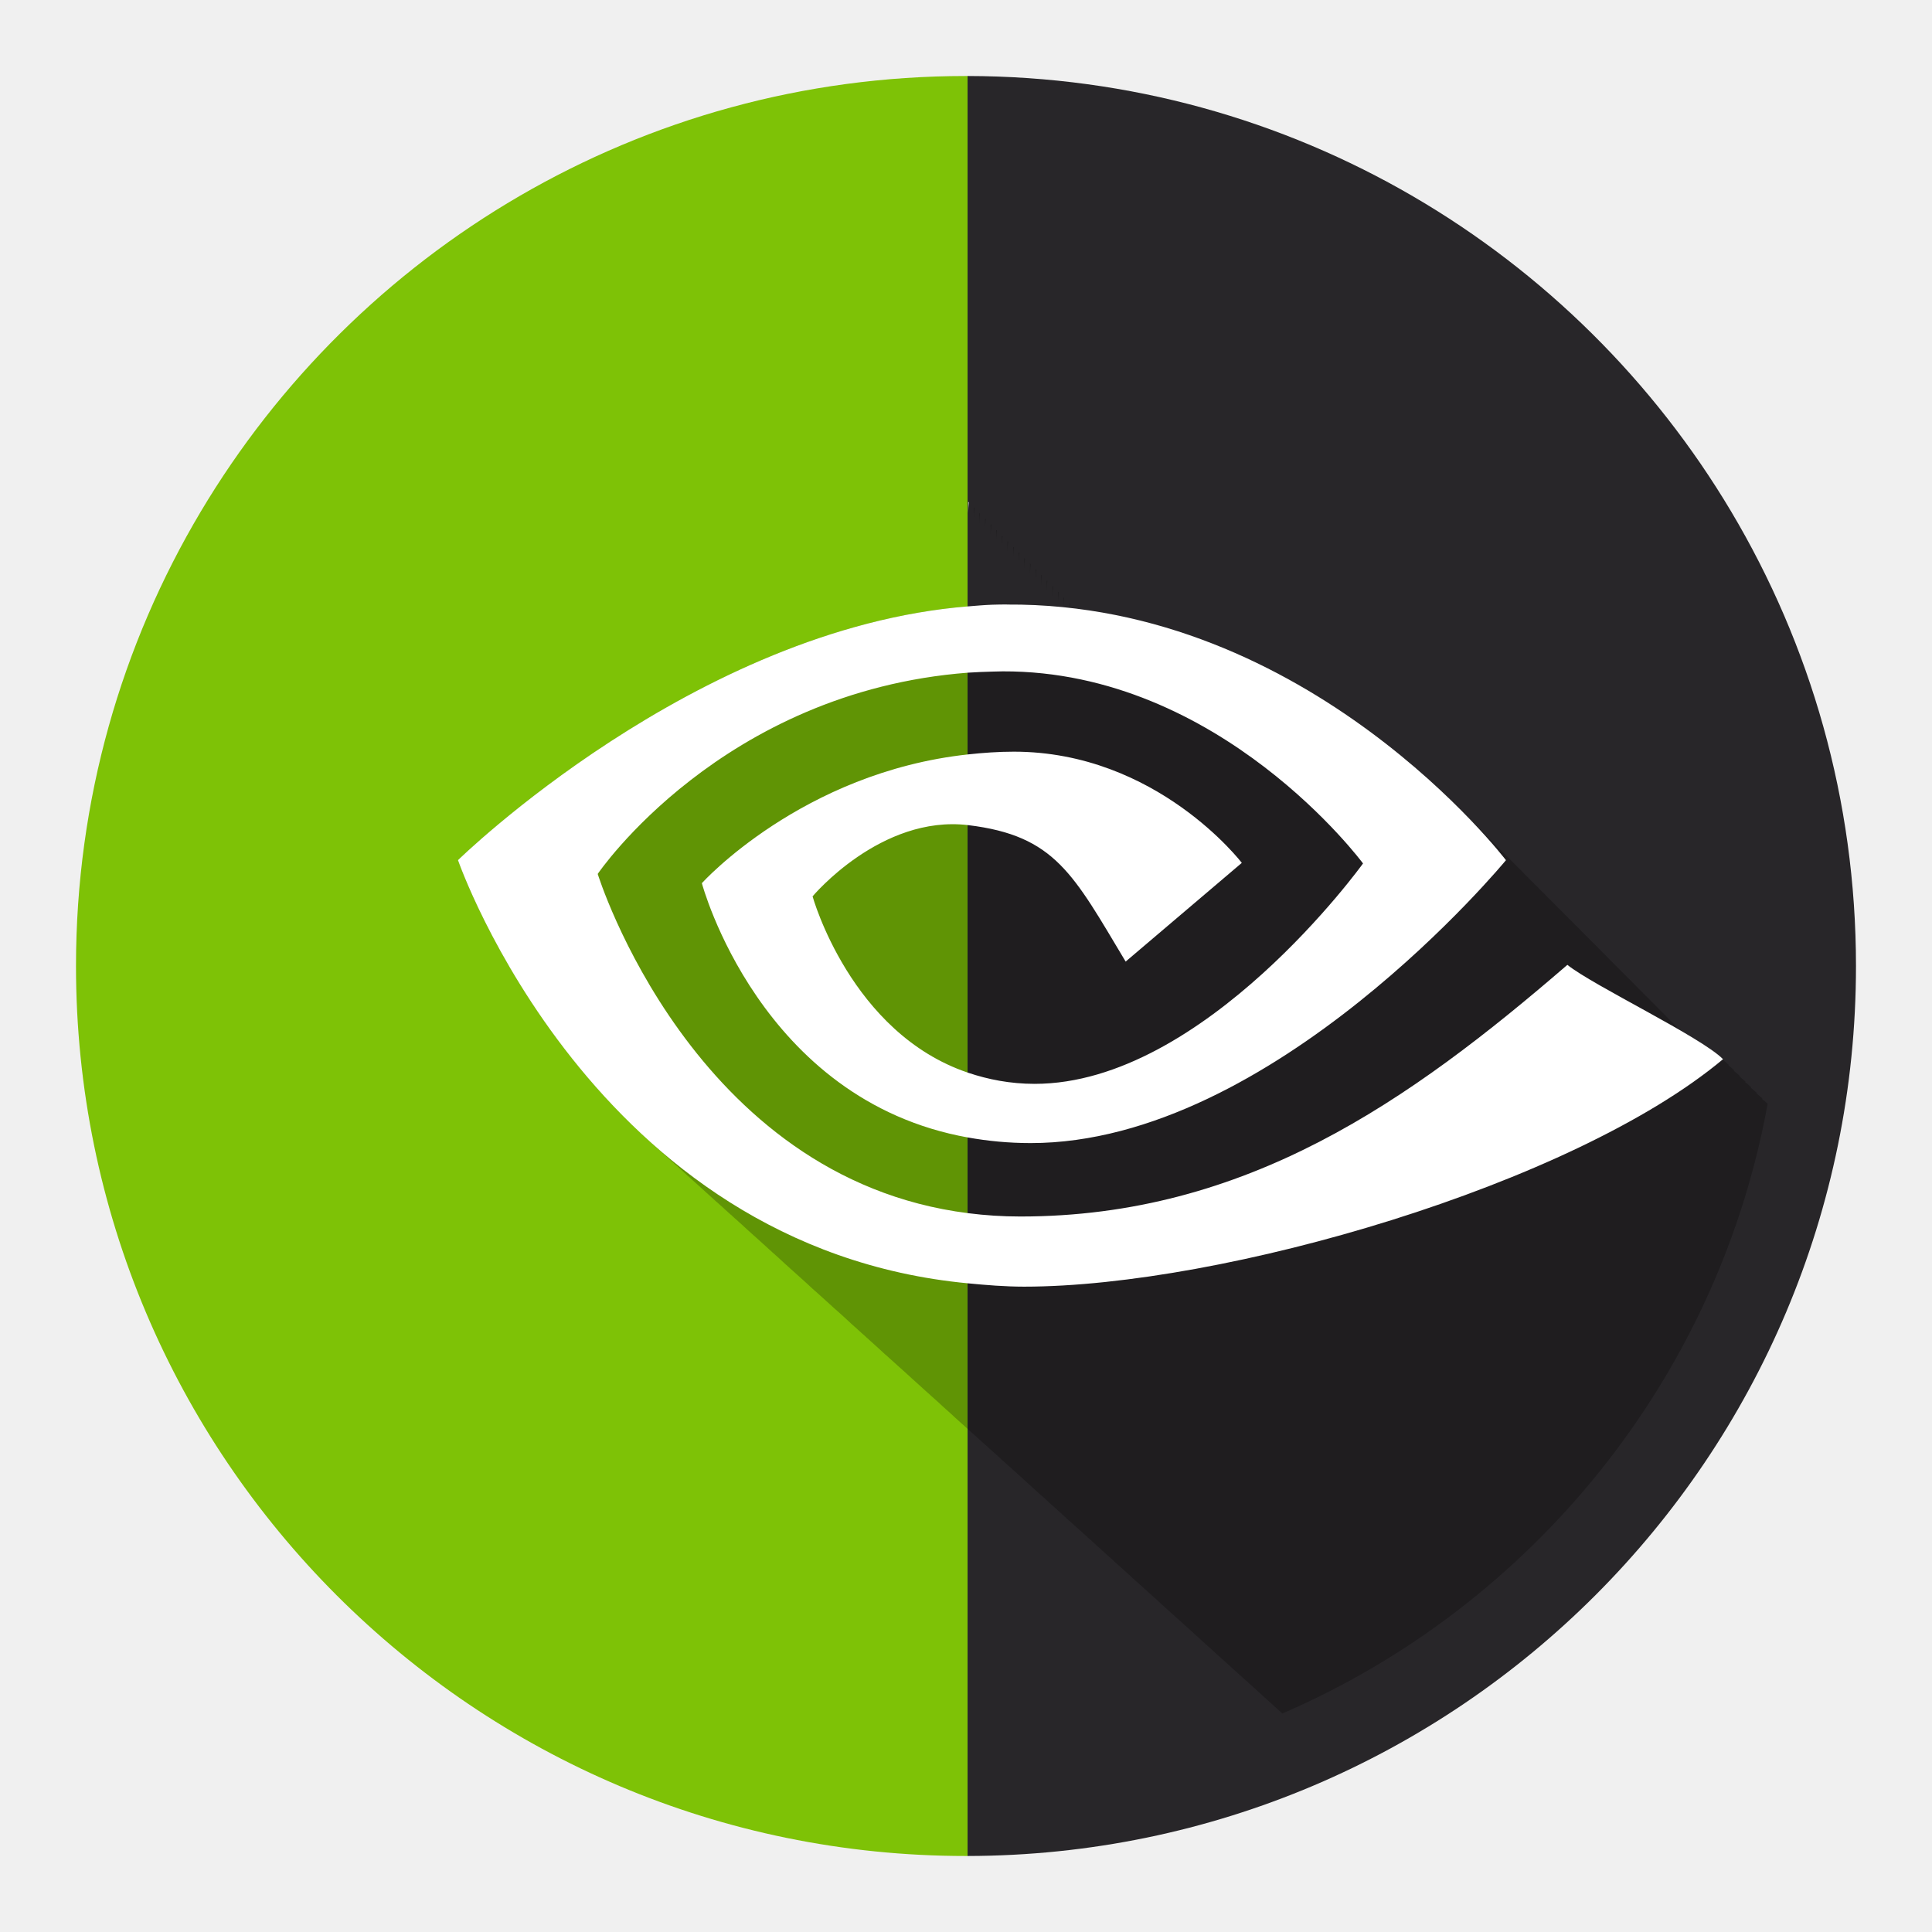
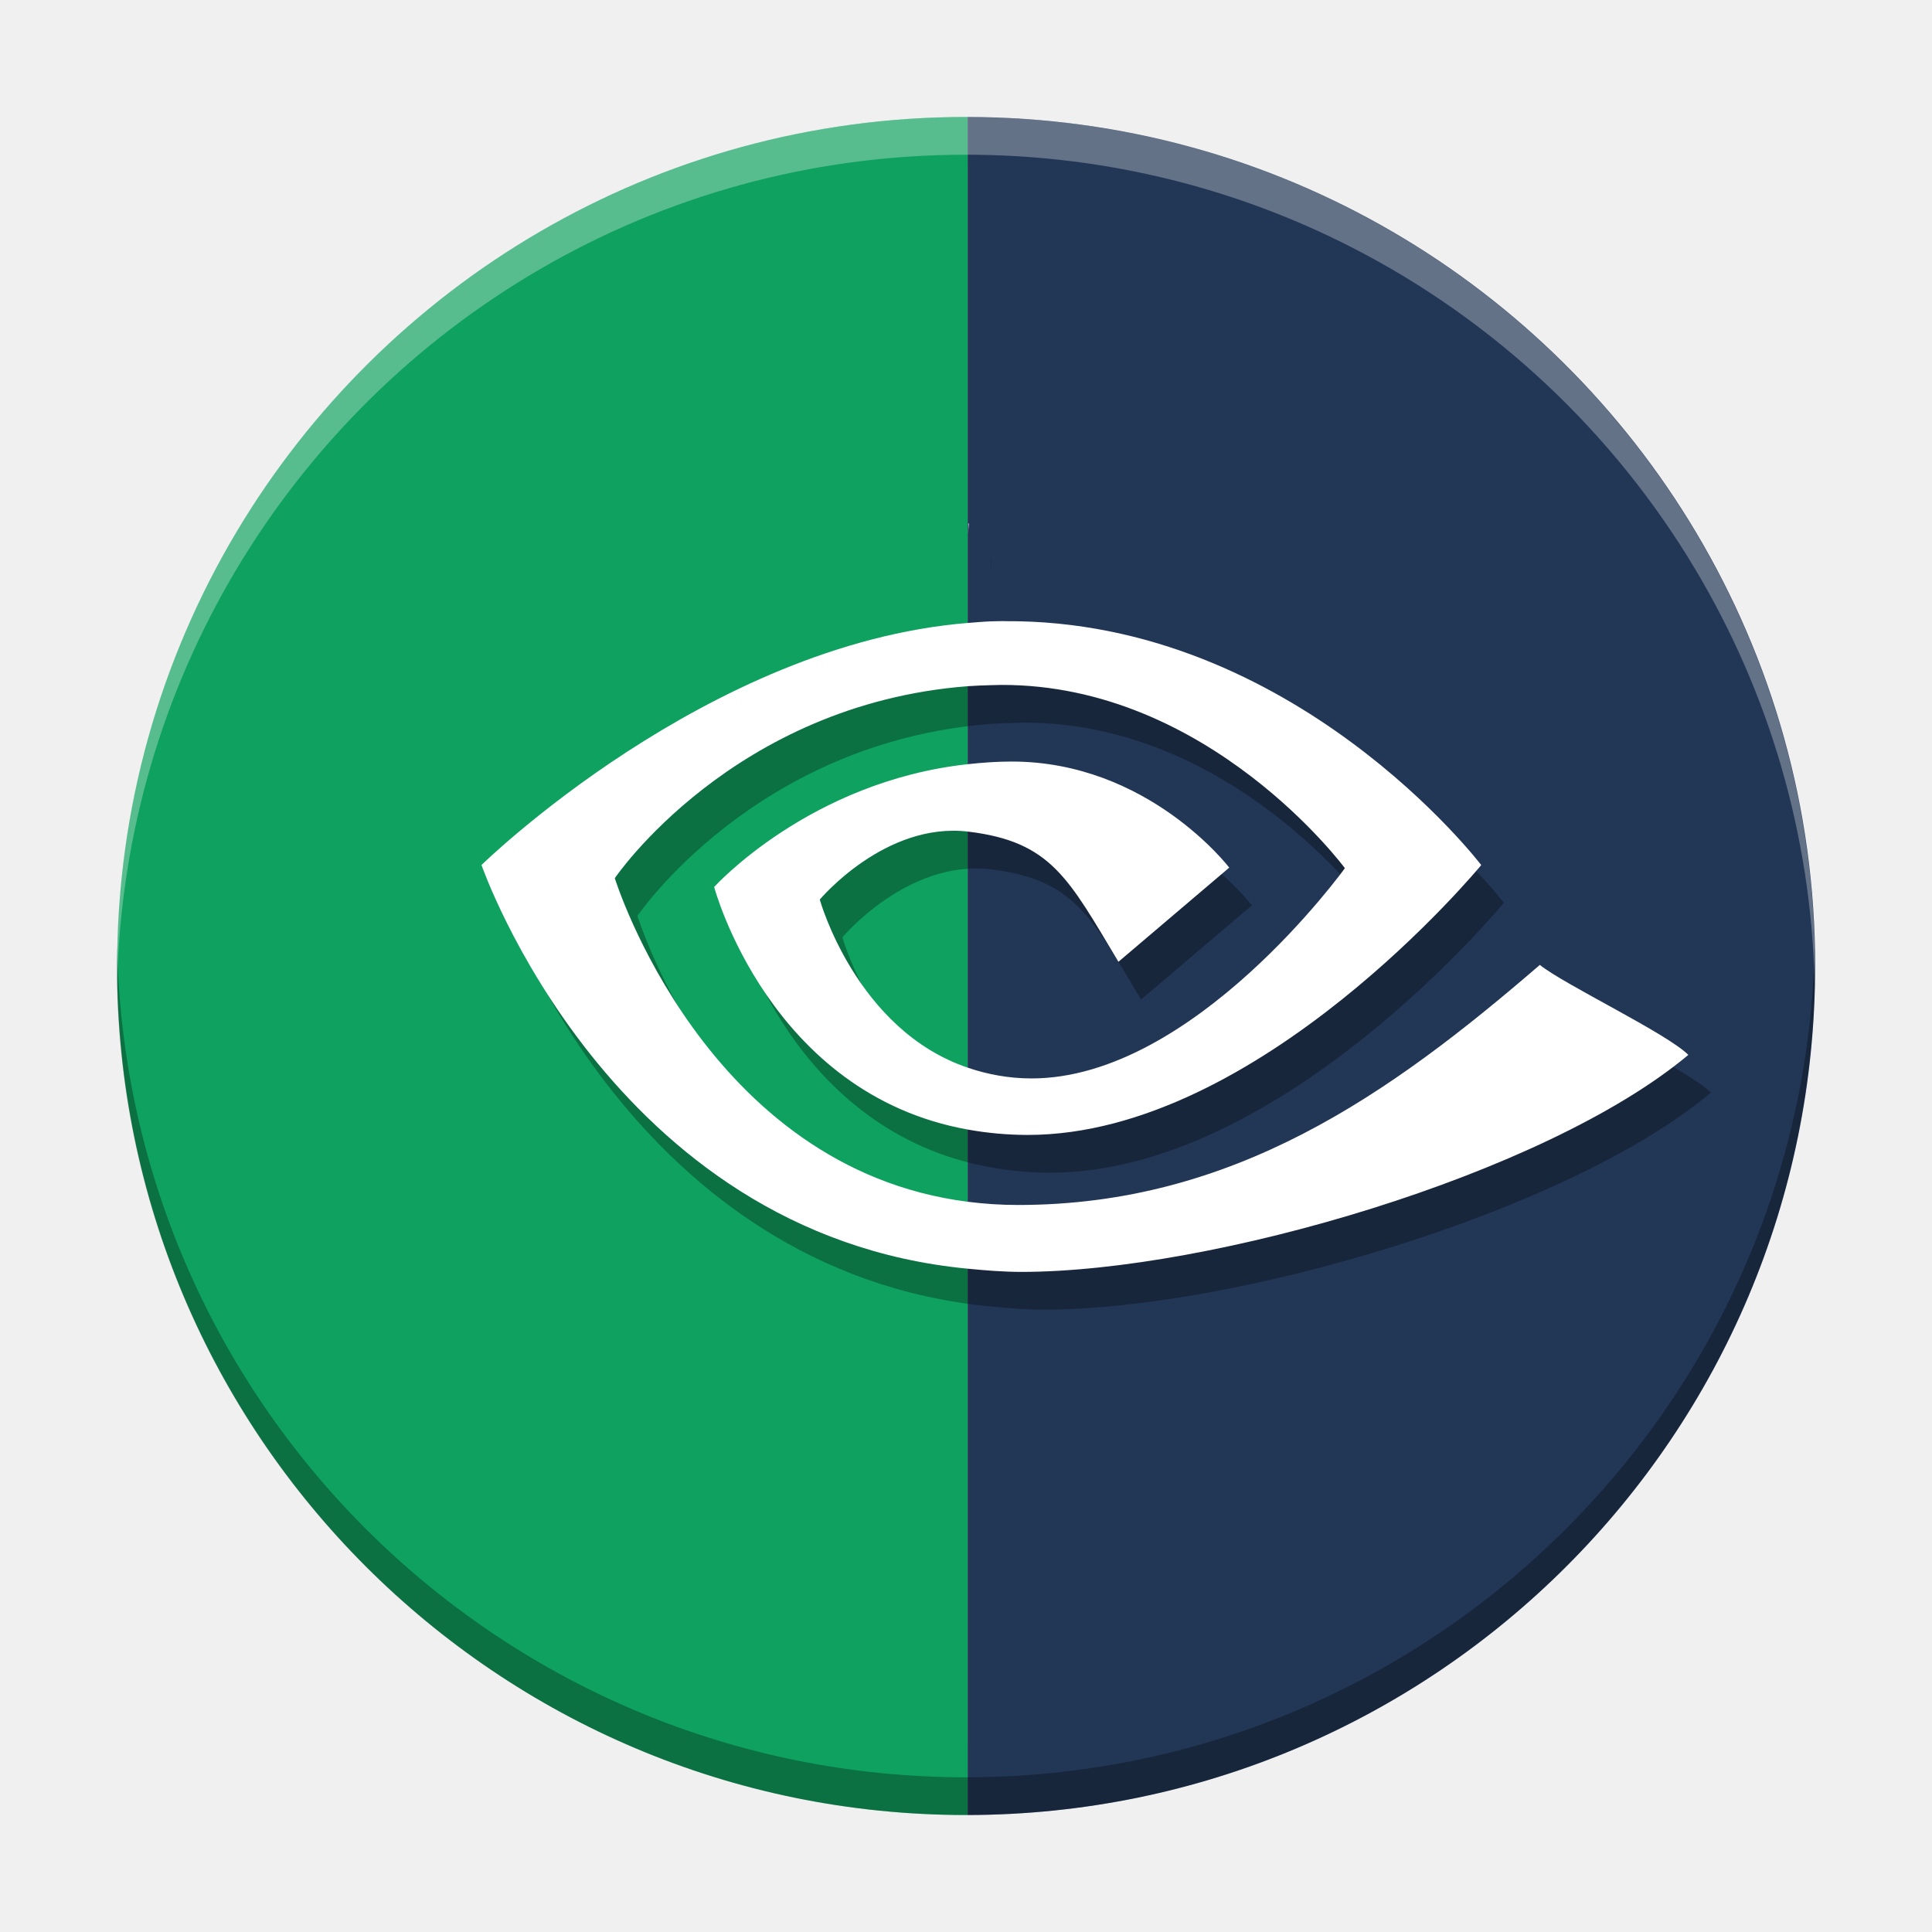
<svg xmlns="http://www.w3.org/2000/svg" version="1.1" width="100%" height="100%" viewBox="0 0 512 512" id="svg2">
  <defs id="defs84" />
-   <g id="g4" style="fill-rule:evenodd">
-     <path d="m 471.95,253.05 c 0,120.9 -98.01,218.9 -218.9,218.9 -120.9,0 -218.9,-98.01 -218.9,-218.9 0,-120.9 98.01,-218.9 218.9,-218.9 120.9,0 218.9,98.01 218.9,218.9" id="path6" style="fill:#ffffff" />
-     <g transform="matrix(0.94343,0,0,0.94343,-644.62,-495.31)" id="g8">
-       <path d="m 954.62,546.36 c -91.42,0 -171.34,49.11 -214.94,122.34 -22.249,37.37 -35.06,81 -35.06,127.66 0,138.07 111.93,250 250,250 0.147,0 0.291,0 0.438,0 v -500 c -0.146,0 -0.292,0 -0.438,0 m 27.13,1.469 c 0.938,0.101 1.878,0.201 2.813,0.313 -0.932,-0.111 -1.878,-0.212 -2.813,-0.313 m 19.75,2.906 c 2,0.38 3.983,0.822 5.969,1.25 -1.989,-0.428 -3.963,-0.869 -5.969,-1.25 m 9.06,1.938 c 0.822,0.188 1.65,0.366 2.469,0.563 -0.817,-0.196 -1.649,-0.375 -2.469,-0.563 m 46.03,15.375 c 0.775,0.347 1.542,0.708 2.313,1.063 -0.77,-0.354 -1.539,-0.716 -2.313,-1.063 m 6.844,3.219 c 1.607,0.779 3.225,1.563 4.813,2.375 -1.589,-0.813 -3.204,-1.595 -4.813,-2.375 m 68.09,401.72 c -2.822,2.827 -5.702,5.591 -8.656,8.281 2.952,-2.688 5.836,-5.456 8.656,-8.281 m -90.66,58.09 c -1.911,0.703 -3.817,1.374 -5.75,2.031 1.926,-0.655 3.845,-1.331 5.75,-2.031 m -5.75,2.031 c -1.529,0.52 -3.083,1.01 -4.625,1.5 1.546,-0.492 3.092,-0.979 4.625,-1.5 m -6.156,2 c -3.806,1.184 -7.65,2.277 -11.531,3.281 3.877,-1 7.73,-2.099 11.531,-3.281 m -42.13,9.188 c -2.082,0.268 -4.152,0.502 -6.25,0.719 2.091,-0.216 4.175,-0.452 6.25,-0.719 m -6.25,0.719 c -1.766,0.182 -3.536,0.355 -5.313,0.5 1.779,-0.146 3.544,-0.317 5.313,-0.5" id="path10" style="fill:#7ec206" />
-       <path d="m 955.06,546.36 v 500 c 137.87,-0.237 249.56,-112.08 249.56,-250 0,-46.653 -12.814,-90.28 -35.06,-127.66 -43.527,-73.12 -123.26,-122.19 -214.5,-122.34" id="path12" style="fill:#282629" />
-     </g>
-     <path d="m 256.59,133.03 v 2.938 c 0,-0.977 0.078,-1.923 0.156,-2.875 -0.045,-0.015 -0.112,-0.048 -0.156,-0.063 m 1.5,1.5 v 2.938 c 0,-0.977 0.078,-1.923 0.156,-2.875 -0.045,-0.015 -0.112,-0.048 -0.156,-0.063 m 1.469,1.469 v 2.938 c 0,-0.977 0.078,-1.923 0.156,-2.875 -0.045,-0.015 -0.112,-0.048 -0.156,-0.063 m 1.5,1.5 v 2.938 c 0,-0.977 0.078,-1.923 0.156,-2.875 -0.045,-0.015 -0.112,-0.048 -0.156,-0.063 m 1.469,1.469 v 2.938 c 0,-0.977 0.078,-1.923 0.156,-2.875 -0.045,-0.015 -0.112,-0.048 -0.156,-0.063 m 1.5,1.5 v 2.938 c 0,-0.977 0.078,-1.923 0.156,-2.875 -0.045,-0.015 -0.112,-0.048 -0.156,-0.063 m 1.5,1.5 v 2.938 c 0,-0.977 0.078,-1.923 0.156,-2.875 -0.045,-0.015 -0.112,-0.048 -0.156,-0.063 m 1.469,1.469 v 2.938 c 0,-0.977 0.078,-1.923 0.156,-2.875 -0.045,-0.015 -0.112,-0.048 -0.156,-0.063 m 1.5,1.5 v 2.938 c 0,-0.977 0.078,-1.923 0.156,-2.875 -0.045,-0.015 -0.112,-0.048 -0.156,-0.063 m 1.469,1.469 v 2.938 c 0,-0.977 0.078,-1.923 0.156,-2.875 -0.045,-0.015 -0.112,-0.048 -0.156,-0.063 m 1.5,1.5 v 2.938 c 0,-0.977 0.078,-1.923 0.156,-2.875 -0.045,-0.015 -0.112,-0.048 -0.156,-0.063 m 1.5,1.5 v 2.938 c 0,-0.977 0.078,-1.923 0.156,-2.875 -0.045,-0.015 -0.112,-0.048 -0.156,-0.063 m 1.469,1.469 v 2.938 c 0,-0.977 0.078,-1.923 0.156,-2.875 -0.045,-0.015 -0.112,-0.048 -0.156,-0.063 m 1.5,1.5 v 2.938 c 0,-0.977 0.078,-1.923 0.156,-2.875 -0.045,-0.015 -0.112,-0.048 -0.156,-0.063 m 1.469,1.469 v 2.938 c 0,-0.977 0.078,-1.923 0.156,-2.875 -0.045,-0.015 -0.112,-0.048 -0.156,-0.063 m 1.5,1.5 v 2.938 c 0,-0.977 0.078,-1.923 0.156,-2.875 -0.045,-0.015 -0.112,-0.048 -0.156,-0.063 m 1.5,1.5 v 2.938 c 0,-0.977 0.078,-1.923 0.156,-2.875 -0.045,-0.015 -0.112,-0.048 -0.156,-0.063 m 1.469,1.469 v 2.594 c 0.015,-0.854 0.087,-1.693 0.156,-2.531 -0.045,-0.015 -0.112,-0.048 -0.156,-0.063 m 0,2.594 c -4.889,-0.493 -9.906,-0.752 -15.03,-0.719 -1.274,0.008 -2.556,0.019 -3.844,0.063 -2.14,0.073 -4.278,0.273 -6.406,0.438 -0.017,0.002 -0.014,-0.001 -0.031,0 -72.49,5.838 -135.19,67.25 -135.19,67.25 0,0 14.165,40.937 49.688,73.5 0.288,0.27 0.584,0.544 0.875,0.813 0.345,0.312 0.682,0.627 1.031,0.938 0.174,0.158 0.356,0.311 0.531,0.469 0.07,0.066 0.148,0.122 0.219,0.188 0.055,0.049 0.101,0.107 0.156,0.156 0.776,0.707 1.547,1.426 2.344,2.125 0.039,0.035 0.086,0.059 0.125,0.094 0.44,0.401 0.866,0.82 1.313,1.219 0.739,0.673 1.492,1.335 2.25,2 0.011,0.01 0.02,0.021 0.031,0.031 0.017,0.015 0.046,0.016 0.063,0.031 0.016,0.015 0.016,0.048 0.031,0.063 0.022,0.019 0.04,0.043 0.063,0.063 0.56,0.511 1.116,1.025 1.688,1.531 0.108,0.1 0.204,0.213 0.313,0.313 0.131,0.118 0.275,0.226 0.406,0.344 0.039,0.034 0.086,0.06 0.125,0.094 0.322,0.299 0.643,0.608 0.969,0.906 0.027,0.025 0.067,0.037 0.094,0.063 0.022,0.019 0.041,0.043 0.063,0.063 0.403,0.368 0.81,0.729 1.219,1.094 0.571,0.521 1.136,1.046 1.719,1.563 0.243,0.22 0.474,0.437 0.719,0.656 0.006,0.005 0.026,-0.005 0.031,0 0.089,0.078 0.161,0.172 0.25,0.25 0.323,0.294 0.642,0.583 0.969,0.875 0.41,0.374 0.802,0.753 1.219,1.125 0.006,0.005 0.026,-0.005 0.031,0 0.403,0.367 0.81,0.729 1.219,1.094 0.07,0.065 0.149,0.123 0.219,0.188 0.338,0.308 0.657,0.631 1,0.938 0.016,0.015 0.046,0.016 0.063,0.031 0.054,0.048 0.102,0.108 0.156,0.156 0.342,0.311 0.685,0.628 1.031,0.938 0.016,0.015 0.046,0.016 0.063,0.031 0.388,0.354 0.763,0.711 1.156,1.063 0.027,0.026 0.066,0.037 0.094,0.063 0.082,0.073 0.168,0.146 0.25,0.219 0.305,0.277 0.598,0.568 0.906,0.844 0.027,0.025 0.067,0.037 0.094,0.063 0.532,0.485 1.051,0.988 1.594,1.469 0.254,0.23 0.494,0.459 0.75,0.688 0.038,0.036 0.087,0.058 0.125,0.094 0.135,0.121 0.27,0.255 0.406,0.375 0.241,0.219 0.475,0.439 0.719,0.656 0.038,0.036 0.087,0.058 0.125,0.094 0.638,0.582 1.284,1.174 1.938,1.75 0.137,0.123 0.269,0.252 0.406,0.375 0.049,0.046 0.108,0.08 0.156,0.125 0.407,0.371 0.805,0.756 1.219,1.125 0.308,0.288 0.625,0.558 0.938,0.844 0.055,0.049 0.101,0.107 0.156,0.156 0.059,0.055 0.128,0.101 0.188,0.156 0.011,0.01 0.02,0.022 0.031,0.031 0.384,0.35 0.766,0.684 1.156,1.031 0.022,0.02 0.041,0.042 0.063,0.063 0.344,0.314 0.682,0.626 1.031,0.938 0.302,0.282 0.601,0.563 0.906,0.844 0.165,0.148 0.334,0.29 0.5,0.438 0.155,0.145 0.312,0.293 0.469,0.438 0.22,0.199 0.435,0.396 0.656,0.594 0.049,0.046 0.107,0.079 0.156,0.125 0.333,0.303 0.663,0.605 1,0.906 0.081,0.075 0.169,0.143 0.25,0.219 0.618,0.563 1.242,1.131 1.875,1.688 0.116,0.104 0.227,0.209 0.344,0.313 0.091,0.086 0.189,0.164 0.281,0.25 0.431,0.392 0.843,0.799 1.281,1.188 0.375,0.341 0.744,0.692 1.125,1.031 0.016,0.015 0.046,0.016 0.063,0.031 0.071,0.063 0.147,0.124 0.219,0.188 0.242,0.22 0.474,0.437 0.719,0.656 0.103,0.097 0.209,0.184 0.313,0.281 0.309,0.281 0.625,0.564 0.938,0.844 0.103,0.096 0.209,0.185 0.313,0.281 0.455,0.414 0.912,0.84 1.375,1.25 0.376,0.341 0.743,0.693 1.125,1.031 0.305,0.278 0.628,0.536 0.938,0.813 0.102,0.096 0.21,0.185 0.313,0.281 0.56,0.509 1.115,1.028 1.688,1.531 0.148,0.134 0.288,0.273 0.438,0.406 0.44,0.403 0.864,0.819 1.313,1.219 0.447,0.419 0.919,0.803 1.375,1.219 0.054,0.05 0.102,0.106 0.156,0.156 0.269,0.245 0.54,0.475 0.813,0.719 0.065,0.06 0.122,0.128 0.188,0.188 0.081,0.076 0.169,0.143 0.25,0.219 0.267,0.243 0.542,0.477 0.813,0.719 0.119,0.109 0.224,0.235 0.344,0.344 0.076,0.071 0.174,0.117 0.25,0.188 0.295,0.267 0.576,0.547 0.875,0.813 0.07,0.066 0.148,0.122 0.219,0.188 0.313,0.284 0.62,0.561 0.938,0.844 0.102,0.096 0.21,0.186 0.313,0.281 0.252,0.229 0.495,0.46 0.75,0.688 0.554,0.508 1.089,1.029 1.656,1.531 0.016,0.015 0.046,0.016 0.063,0.031 0.322,0.292 0.642,0.585 0.969,0.875 0.092,0.086 0.189,0.164 0.281,0.25 0.311,0.282 0.623,0.564 0.938,0.844 0.103,0.096 0.209,0.185 0.313,0.281 0.239,0.217 0.477,0.44 0.719,0.656 0.664,0.61 1.347,1.211 2.031,1.813 0.148,0.133 0.289,0.273 0.438,0.406 0.476,0.437 0.951,0.88 1.438,1.313 0.618,0.565 1.239,1.13 1.875,1.688 0.127,0.114 0.248,0.23 0.375,0.344 0.554,0.509 1.119,1.028 1.688,1.531 0.049,0.046 0.107,0.079 0.156,0.125 0.363,0.329 0.724,0.673 1.094,1 0.049,0.046 0.107,0.079 0.156,0.125 0.332,0.301 0.663,0.608 1,0.906 0.082,0.077 0.168,0.142 0.25,0.219 0.271,0.246 0.538,0.506 0.813,0.75 0.145,0.137 0.291,0.27 0.438,0.406 0.321,0.29 0.643,0.587 0.969,0.875 0.092,0.086 0.189,0.164 0.281,0.25 0.291,0.263 0.58,0.52 0.875,0.781 0.124,0.117 0.25,0.227 0.375,0.344 0.214,0.194 0.409,0.401 0.625,0.594 0.639,0.587 1.277,1.172 1.938,1.75 0.143,0.129 0.294,0.247 0.438,0.375 0.498,0.458 0.99,0.922 1.5,1.375 0.459,0.42 0.936,0.834 1.406,1.25 0.103,0.096 0.209,0.185 0.313,0.281 0.16,0.144 0.308,0.294 0.469,0.438 0.051,0.044 0.106,0.081 0.156,0.125 0.373,0.343 0.745,0.692 1.125,1.031 0.552,0.508 1.119,0.998 1.688,1.5 0.156,0.147 0.311,0.291 0.469,0.438 0.656,0.59 1.321,1.201 2,1.781 0.494,0.465 0.992,0.947 1.5,1.406 0.016,0.015 0.046,0.016 0.063,0.031 0.392,0.354 0.787,0.712 1.188,1.063 0.022,0.02 0.041,0.042 0.063,0.063 0.284,0.248 0.556,0.504 0.844,0.75 0.088,0.078 0.161,0.172 0.25,0.25 0.049,0.046 0.107,0.079 0.156,0.125 0.273,0.239 0.535,0.482 0.813,0.719 0.072,0.064 0.146,0.124 0.219,0.188 0.076,0.071 0.143,0.148 0.219,0.219 0.263,0.229 0.515,0.46 0.781,0.688 0.289,0.273 0.581,0.541 0.875,0.813 0.151,0.131 0.285,0.276 0.438,0.406 0.427,0.403 0.874,0.789 1.313,1.188 0.469,0.441 0.956,0.877 1.438,1.313 0.043,0.041 0.082,0.084 0.125,0.125 0.35,0.316 0.706,0.625 1.063,0.938 0.065,0.061 0.122,0.127 0.188,0.188 0.219,0.19 0.435,0.373 0.656,0.563 0.061,0.054 0.126,0.102 0.188,0.156 0.532,0.502 1.075,1 1.625,1.5 0.011,0.01 0.02,0.021 0.031,0.031 0.29,0.261 0.58,0.522 0.875,0.781 0.305,0.287 0.627,0.559 0.938,0.844 0.072,0.064 0.146,0.124 0.219,0.188 0.326,0.308 0.667,0.601 1,0.906 0.066,0.059 0.121,0.129 0.188,0.188 0.541,0.512 1.096,1.026 1.656,1.531 0.027,0.026 0.066,0.037 0.094,0.063 0.361,0.325 0.725,0.648 1.094,0.969 0.054,0.051 0.102,0.105 0.156,0.156 0.157,0.136 0.31,0.271 0.469,0.406 0.177,0.157 0.352,0.313 0.531,0.469 0.087,0.082 0.163,0.169 0.25,0.25 0.146,0.127 0.29,0.249 0.438,0.375 0.166,0.148 0.332,0.291 0.5,0.438 0.109,0.102 0.203,0.21 0.313,0.313 0.135,0.117 0.27,0.227 0.406,0.344 0.334,0.308 0.659,0.633 1,0.938 0.073,0.063 0.145,0.125 0.219,0.188 0.006,0.005 0.026,-0.005 0.031,0 0.01,0.009 0.021,0.022 0.031,0.031 0.06,0.055 0.128,0.101 0.188,0.156 0.321,0.305 0.641,0.604 0.969,0.906 0.011,0.009 0.02,0.022 0.031,0.031 0.178,0.158 0.352,0.312 0.531,0.469 0.109,0.102 0.203,0.21 0.313,0.313 0.113,0.098 0.23,0.184 0.344,0.281 0.149,0.132 0.287,0.275 0.438,0.406 0.547,0.518 1.12,1.022 1.688,1.531 0.011,0.01 0.02,0.021 0.031,0.031 0.258,0.231 0.519,0.458 0.781,0.688 0.543,0.514 1.092,1.025 1.656,1.531 0.022,0.02 0.041,0.042 0.063,0.063 0.375,0.336 0.741,0.668 1.125,1 0.043,0.04 0.082,0.085 0.125,0.125 0.062,0.054 0.125,0.103 0.188,0.156 0.189,0.168 0.372,0.333 0.563,0.5 0.438,0.415 0.892,0.809 1.344,1.219 0.489,0.462 0.993,0.92 1.5,1.375 0.043,0.041 0.081,0.084 0.125,0.125 0.341,0.305 0.682,0.605 1.031,0.906 0.076,0.072 0.142,0.147 0.219,0.219 0.029,0.024 0.065,0.038 0.094,0.063 0.282,0.251 0.557,0.501 0.844,0.75 0.107,0.101 0.204,0.212 0.313,0.313 0.017,0.015 0.045,0.017 0.063,0.031 0.271,0.242 0.536,0.479 0.813,0.719 0.129,0.122 0.245,0.253 0.375,0.375 0.006,0.005 0.025,-0.005 0.031,0 0.38,0.355 0.765,0.712 1.156,1.063 0.023,0.019 0.04,0.043 0.063,0.063 0.205,0.183 0.417,0.35 0.625,0.531 0.591,0.564 1.194,1.135 1.813,1.688 0.011,0.01 0.02,0.021 0.031,0.031 0.395,0.352 0.782,0.716 1.188,1.063 0.022,0.021 0.041,0.042 0.063,0.063 0.385,0.343 0.761,0.693 1.156,1.031 0.033,0.03 0.061,0.063 0.094,0.094 0.375,0.334 0.74,0.671 1.125,1 0.043,0.041 0.081,0.084 0.125,0.125 0.365,0.325 0.719,0.648 1.094,0.969 0.257,0.241 0.519,0.48 0.781,0.719 0.179,0.155 0.35,0.314 0.531,0.469 0.214,0.201 0.438,0.394 0.656,0.594 0.19,0.166 0.37,0.336 0.563,0.5 0.043,0.041 0.081,0.084 0.125,0.125 0.338,0.301 0.653,0.61 1,0.906 0.325,0.306 0.666,0.604 1,0.906 0.079,0.068 0.14,0.151 0.219,0.219 0.395,0.372 0.81,0.727 1.219,1.094 0.097,0.091 0.184,0.19 0.281,0.281 0.311,0.276 0.618,0.54 0.938,0.813 0.49,0.463 0.988,0.92 1.5,1.375 0.022,0.02 0.041,0.042 0.063,0.063 0.294,0.261 0.574,0.524 0.875,0.781 0.094,0.084 0.187,0.166 0.281,0.25 0.033,0.03 0.061,0.063 0.094,0.094 0.284,0.252 0.553,0.501 0.844,0.75 0.083,0.075 0.166,0.144 0.25,0.219 0.054,0.051 0.102,0.105 0.156,0.156 0.274,0.243 0.532,0.479 0.813,0.719 0.487,0.463 0.99,0.921 1.5,1.375 0.054,0.051 0.102,0.105 0.156,0.156 0.26,0.23 0.515,0.46 0.781,0.688 0.093,0.084 0.187,0.166 0.281,0.25 0.065,0.061 0.122,0.126 0.188,0.188 0.25,0.221 0.494,0.438 0.75,0.656 0.072,0.065 0.147,0.123 0.219,0.188 0.097,0.092 0.183,0.19 0.281,0.281 0.24,0.212 0.473,0.415 0.719,0.625 0.104,0.094 0.208,0.188 0.313,0.281 0.22,0.207 0.432,0.42 0.656,0.625 0.101,0.088 0.21,0.163 0.313,0.25 0.104,0.094 0.207,0.188 0.313,0.281 0.226,0.213 0.457,0.414 0.688,0.625 0.067,0.058 0.12,0.13 0.188,0.188 0.396,0.358 0.776,0.711 1.188,1.063 0.115,0.104 0.228,0.209 0.344,0.313 0.277,0.261 0.559,0.523 0.844,0.781 0.011,0.01 0.02,0.022 0.031,0.031 0.196,0.177 0.394,0.356 0.594,0.531 0.011,0.01 0.02,0.021 0.031,0.031 0.2,0.176 0.39,0.357 0.594,0.531 0.196,0.178 0.394,0.355 0.594,0.531 0.022,0.02 0.041,0.042 0.063,0.063 0.189,0.166 0.37,0.335 0.563,0.5 0.454,0.412 0.9,0.847 1.375,1.25 0.321,0.29 0.641,0.586 0.969,0.875 66.05,-28.552 115.27,-88.68 128.56,-161.37 0.013,-0.073 0.018,-0.146 0.031,-0.219 -0.404,-0.395 -0.919,-0.829 -1.5,-1.281 0.039,-0.03 0.088,-0.063 0.125,-0.094 -0.414,-0.419 -0.962,-0.883 -1.594,-1.375 0.039,-0.03 0.088,-0.063 0.125,-0.094 -0.416,-0.422 -0.99,-0.911 -1.625,-1.406 0.039,-0.03 0.089,-0.064 0.125,-0.094 -0.42,-0.426 -0.982,-0.905 -1.625,-1.406 0.041,-0.03 0.089,-0.063 0.125,-0.094 -0.42,-0.425 -0.984,-0.876 -1.625,-1.375 0.046,-0.032 0.117,-0.061 0.156,-0.094 -0.422,-0.428 -1.012,-0.904 -1.656,-1.406 0.05,-0.032 0.116,-0.06 0.156,-0.094 -0.42,-0.426 -0.986,-0.907 -1.625,-1.406 0.049,-0.027 0.121,-0.033 0.156,-0.063 -0.42,-0.426 -0.986,-0.907 -1.625,-1.406 0.039,-0.033 0.086,-0.061 0.125,-0.094 -1.92,-1.946 -6.261,-4.778 -11.5,-7.813 -0.407,-0.415 -0.848,-0.818 -1.281,-1.25 -0.144,-0.139 -0.291,-0.297 -0.438,-0.438 -0.064,-0.067 -0.123,-0.152 -0.188,-0.219 -0.094,-0.093 -0.186,-0.187 -0.281,-0.281 -0.206,-0.207 -0.444,-0.414 -0.656,-0.625 -0.133,-0.129 -0.271,-0.276 -0.406,-0.406 -0.151,-0.157 -0.314,-0.34 -0.469,-0.5 -0.209,-0.21 -0.441,-0.442 -0.656,-0.656 -0.127,-0.124 -0.277,-0.25 -0.406,-0.375 -0.16,-0.167 -0.335,-0.361 -0.5,-0.531 -0.21,-0.212 -0.44,-0.44 -0.656,-0.656 -0.122,-0.118 -0.251,-0.256 -0.375,-0.375 -0.16,-0.167 -0.336,-0.361 -0.5,-0.531 -0.215,-0.216 -0.466,-0.435 -0.688,-0.656 -0.112,-0.109 -0.23,-0.234 -0.344,-0.344 -0.073,-0.076 -0.145,-0.173 -0.219,-0.25 -0.106,-0.104 -0.205,-0.207 -0.313,-0.313 -0.216,-0.218 -0.464,-0.434 -0.688,-0.656 -0.102,-0.099 -0.209,-0.213 -0.313,-0.313 -0.077,-0.08 -0.172,-0.169 -0.25,-0.25 -0.101,-0.1 -0.179,-0.212 -0.281,-0.313 -0.225,-0.226 -0.487,-0.457 -0.719,-0.688 -0.091,-0.089 -0.189,-0.192 -0.281,-0.281 -0.082,-0.086 -0.167,-0.195 -0.25,-0.281 -0.105,-0.104 -0.206,-0.208 -0.313,-0.313 -0.309,-0.311 -0.646,-0.649 -0.969,-0.969 -0.181,-0.188 -0.376,-0.401 -0.563,-0.594 -0.234,-0.236 -0.508,-0.478 -0.75,-0.719 -0.02,-0.02 -0.042,-0.043 -0.063,-0.063 -0.242,-0.241 -0.469,-0.504 -0.719,-0.75 -0.242,-0.244 -0.531,-0.501 -0.781,-0.75 -0.102,-0.099 -0.209,-0.213 -0.313,-0.313 -0.16,-0.159 -0.305,-0.339 -0.469,-0.5 -0.204,-0.205 -0.447,-0.416 -0.656,-0.625 -0.01,-0.011 -0.021,-0.021 -0.031,-0.031 -0.033,-0.032 -0.061,-0.062 -0.094,-0.094 -0.735,-0.749 -1.497,-1.543 -2.313,-2.344 -0.099,-0.1 -0.212,-0.212 -0.313,-0.313 -0.875,-0.899 -1.788,-1.836 -2.781,-2.813 -0.201,-0.202 -0.419,-0.419 -0.625,-0.625 -0.776,-0.793 -1.603,-1.618 -2.469,-2.469 -0.179,-0.18 -0.379,-0.379 -0.563,-0.563 -0.098,-0.095 -0.182,-0.185 -0.281,-0.281 -0.232,-0.231 -0.449,-0.484 -0.688,-0.719 -0.273,-0.275 -0.592,-0.562 -0.875,-0.844 -0.112,-0.117 -0.229,-0.256 -0.344,-0.375 -0.115,-0.114 -0.227,-0.229 -0.344,-0.344 -0.255,-0.257 -0.549,-0.519 -0.813,-0.781 -0.022,-0.021 -0.041,-0.041 -0.063,-0.063 -0.223,-0.221 -0.427,-0.462 -0.656,-0.688 -0.496,-0.499 -1.034,-1.043 -1.563,-1.563 -0.19,-0.191 -0.399,-0.4 -0.594,-0.594 -0.788,-0.806 -1.622,-1.636 -2.5,-2.5 -0.09,-0.09 -0.191,-0.19 -0.281,-0.281 -0.66,-0.677 -1.339,-1.374 -2.063,-2.094 -0.487,-0.497 -1.01,-0.982 -1.531,-1.5 -0.238,-0.248 -0.503,-0.526 -0.75,-0.781 -0.243,-0.245 -0.53,-0.5 -0.781,-0.75 -0.063,-0.066 -0.124,-0.152 -0.188,-0.219 -0.077,-0.074 -0.173,-0.144 -0.25,-0.219 -0.114,-0.118 -0.228,-0.255 -0.344,-0.375 -0.494,-0.498 -1.01,-1.045 -1.531,-1.563 -0.234,-0.236 -0.509,-0.478 -0.75,-0.719 -0.141,-0.147 -0.293,-0.319 -0.438,-0.469 -0.125,-0.124 -0.248,-0.25 -0.375,-0.375 -0.226,-0.227 -0.487,-0.456 -0.719,-0.688 -0.01,-0.01 -0.022,-0.021 -0.031,-0.031 -0.087,-0.085 -0.162,-0.165 -0.25,-0.25 -0.054,-0.056 -0.102,-0.131 -0.156,-0.188 -0.126,-0.125 -0.247,-0.249 -0.375,-0.375 -0.498,-0.501 -1.034,-1.042 -1.563,-1.563 -0.225,-0.227 -0.487,-0.457 -0.719,-0.688 -0.01,-0.011 -0.021,-0.021 -0.031,-0.031 -0.082,-0.079 -0.137,-0.17 -0.219,-0.25 -0.678,-0.689 -1.387,-1.398 -2.125,-2.125 -0.492,-0.495 -1.01,-1.049 -1.531,-1.563 -0.496,-0.499 -1.036,-1.044 -1.563,-1.563 -0.204,-0.206 -0.447,-0.416 -0.656,-0.625 -0.137,-0.143 -0.298,-0.293 -0.438,-0.438 -0.021,-0.02 -0.042,-0.043 -0.063,-0.063 -0.13,-0.129 -0.243,-0.276 -0.375,-0.406 -0.493,-0.497 -1.01,-1.047 -1.531,-1.563 -0.498,-0.501 -1.035,-1.042 -1.563,-1.563 -17.738,-17.859 -54.51,-48.19 -103.84,-53.719 0.027,-0.393 0.061,-0.795 0.094,-1.188 -0.045,-0.015 -0.112,-0.048 -0.156,-0.063 v 1.25 c -0.501,-0.056 -0.996,-0.106 -1.5,-0.156" id="path14" style="fill-opacity:0.235" />
-   </g>
-   <text x="-1160.48" y="549.52" id="text16" style="font-size:208.33px;line-height:125%;letter-spacing:0;word-spacing:0;font-family:Gentium Book Basic">
-     <tspan x="-1160.48" y="549.52" id="tspan18" />
+   <path style="fill:#ffffff;fill-rule:evenodd" id="path6" d="m 462.046,253.186 c 0,115.334 -93.498,208.823 -208.823,208.823 -115.334,0 -208.823,-93.498 -208.823,-208.823 0,-115.334 93.498,-208.823 208.823,-208.823 115.334,0 208.823,93.498 208.823,208.823" />
+   <path d="m 256.035,31 c -82.278,0 -154.206,44.199 -193.446,110.106 -20.024,33.633 -31.554,72.9 -31.554,114.894 0,124.263 100.737,225 225,225 0.132,0 0.262,0 0.394,0 l 0,-450 c -0.131,0 -0.263,0 -0.394,0 m 24.417,1.322 c 0.844,0.091 1.69,0.181 2.532,0.282 -0.839,-0.1 -1.69,-0.191 -2.532,-0.282 m 17.775,2.615 c 1.8,0.342 3.585,0.74 5.372,1.125 -1.79,-0.385 -3.567,-0.782 -5.372,-1.125 m 8.154,1.744 c 0.74,0.169 1.485,0.329 2.222,0.507 -0.735,-0.176 -1.484,-0.338 -2.222,-0.507 m 41.427,13.838 c 0.698,0.312 1.388,0.637 2.082,0.957 -0.693,-0.319 -1.385,-0.644 -2.082,-0.957 m 6.16,2.897 c 1.446,0.701 2.902,1.407 4.332,2.138 -1.43,-0.732 -2.884,-1.435 -4.332,-2.138 m 61.281,361.548 c -2.54,2.544 -5.132,5.032 -7.79,7.453 2.657,-2.419 5.252,-4.91 7.79,-7.453 m -81.594,52.281 c -1.72,0.633 -3.435,1.237 -5.175,1.828 1.733,-0.59 3.461,-1.198 5.175,-1.828 m -5.175,1.828 c -1.376,0.468 -2.775,0.909 -4.162,1.35 1.391,-0.443 2.783,-0.881 4.162,-1.35 m -5.54,1.8 c -3.425,1.066 -6.885,2.049 -10.378,2.953 3.489,-0.9 6.957,-1.889 10.378,-2.953 m -37.917,8.269 c -1.874,0.241 -3.737,0.452 -5.625,0.647 1.882,-0.194 3.757,-0.407 5.625,-0.647 m -5.625,0.647 c -1.589,0.164 -3.182,0.32 -4.782,0.45 1.601,-0.131 3.19,-0.285 4.782,-0.45" id="path10" style="fill:#0fa15f;fill-opacity:1;fill-rule:evenodd" />
+   <path d="m 256.431,31 0,450 c 124.083,-0.213 224.604,-100.872 224.604,-225 0,-41.988 -11.533,-81.252 -31.554,-114.894 -39.174,-65.808 -110.934,-109.971 -193.05,-110.106" id="path12" style="fill:#223656;fill-opacity:1;fill-rule:evenodd" />
+   <text x="-1095.236" y="536.008" id="text16" style="font-size:198.74px;line-height:125%;font-family:'Gentium Book Basic';letter-spacing:0;word-spacing:0">
+     <tspan x="-1095.236" y="536.008" id="tspan18" />
  </text>
-   <text x="28.534" y="1642.24" transform="scale(4.0128,0.2492)" id="text20" style="font-size:75.7px;text-anchor:middle;font-family:Arial" />
-   <text x="729.64" y="231.36" id="text34" style="font-size:129.23px;line-height:125%;letter-spacing:0;word-spacing:0;font-family:Gentium Book Basic">
-     <tspan x="729.64" y="231.36" id="tspan36" />
+   <text x="30.166" y="1613.923" transform="scale(4.012821,0.2492013)" id="text20" style="font-size:72.215px;font-family:Arial;text-anchor:middle" />
+   <text x="707.874" y="232.494" id="text34" style="font-size:123.281px;line-height:125%;font-family:'Gentium Book Basic';letter-spacing:0;word-spacing:0">
+     <tspan x="707.874" y="232.494" id="tspan36" />
  </text>
-   <text x="378.91" y="579.25" transform="scale(4.0128,0.2492)" id="text38" style="font-size:46.954px;text-anchor:middle;font-family:Arial" />
-   <text x="1310.91" y="151.36" id="text40" style="font-size:129.23px;line-height:125%;letter-spacing:0;word-spacing:0;font-family:Gentium Book Basic">
-     <tspan x="1310.91" y="151.36" id="tspan42" />
+   <text x="364.411" y="599.872" transform="scale(4.012821,0.2492013)" id="text38" style="font-size:44.792px;font-family:Arial;text-anchor:middle" />
+   <text x="1262.386" y="156.177" id="text40" style="font-size:123.281px;line-height:125%;font-family:'Gentium Book Basic';letter-spacing:0;word-spacing:0">
+     <tspan x="1262.386" y="156.177" id="tspan42" />
  </text>
-   <text x="523.76" y="258.22" transform="scale(4.0128,0.2492)" id="text44" style="font-size:46.954px;text-anchor:middle;font-family:Arial" />
-   <text x="239.33" y="-29.901" id="text46" style="font-size:129.23px;line-height:125%;letter-spacing:0;word-spacing:0;font-family:Gentium Book Basic">
-     <tspan x="239.33" y="-29.901" id="tspan48" />
+   <text x="502.593" y="293.622" transform="scale(4.012821,0.2492013)" id="text44" style="font-size:44.792px;font-family:Arial;text-anchor:middle" />
+   <text x="240.135" y="-16.74" id="text46" style="font-size:123.281px;line-height:125%;font-family:'Gentium Book Basic';letter-spacing:0;word-spacing:0">
+     <tspan x="240.135" y="-16.74" id="tspan48" />
  </text>
-   <text x="256.72" y="-469.14" transform="scale(4.0128,0.2492)" id="text50" style="font-size:46.954px;text-anchor:middle;font-family:Arial" />
-   <text x="1337.38" y="-246.37" id="text52" style="font-size:129.23px;line-height:125%;letter-spacing:0;word-spacing:0;font-family:Gentium Book Basic">
-     <tspan x="1337.38" y="-246.37" id="tspan54" />
+   <text x="247.847" y="-400.251" transform="scale(4.012821,0.2492013)" id="text50" style="font-size:44.792px;font-family:Arial;text-anchor:middle" />
+   <text x="1287.637" y="-223.244" id="text52" style="font-size:123.281px;line-height:125%;font-family:'Gentium Book Basic';letter-spacing:0;word-spacing:0">
+     <tspan x="1287.637" y="-223.244" id="tspan54" />
  </text>
-   <text x="530.36" y="-1337.81" transform="scale(4.0128,0.2492)" id="text56" style="font-size:46.954px;text-anchor:middle;font-family:Arial" />
-   <text x="1918.65" y="-326.38" id="text58" style="font-size:129.23px;line-height:125%;letter-spacing:0;word-spacing:0;font-family:Gentium Book Basic">
-     <tspan x="1918.65" y="-326.38" id="tspan60" />
+   <text x="508.889" y="-1228.929" transform="scale(4.012821,0.2492013)" id="text56" style="font-size:44.792px;font-family:Arial;text-anchor:middle" />
+   <text x="1842.149" y="-299.571" id="text58" style="font-size:123.281px;line-height:125%;font-family:'Gentium Book Basic';letter-spacing:0;word-spacing:0">
+     <tspan x="1842.149" y="-299.571" id="tspan60" />
  </text>
-   <text x="675.21" y="-1658.85" transform="scale(4.0128,0.2492)" id="text62" style="font-size:46.954px;text-anchor:middle;font-family:Arial" />
-   <text x="1529.53" y="-798.78" id="text64" style="font-size:129.23px;line-height:125%;letter-spacing:0;word-spacing:0;font-family:Gentium Book Basic">
-     <tspan x="1529.53" y="-798.78" id="tspan66" />
+   <text x="647.07" y="-1535.188" transform="scale(4.012821,0.2492013)" id="text62" style="font-size:44.792px;font-family:Arial;text-anchor:middle" />
+   <text x="1470.941" y="-750.224" id="text64" style="font-size:123.281px;line-height:125%;font-family:'Gentium Book Basic';letter-spacing:0;word-spacing:0">
+     <tspan x="1470.941" y="-750.224" id="tspan66" />
  </text>
-   <text x="578.24" y="-3554.51" transform="scale(4.0128,0.2492)" id="text68" style="font-size:46.954px;text-anchor:middle;font-family:Arial" />
-   <text x="2110.79" y="-878.78" id="text70" style="font-size:129.23px;line-height:125%;letter-spacing:0;word-spacing:0;font-family:Gentium Book Basic">
-     <tspan x="2110.79" y="-878.78" id="tspan72" />
+   <text x="554.564" y="-3343.574" transform="scale(4.012821,0.2492013)" id="text68" style="font-size:44.792px;font-family:Arial;text-anchor:middle" />
+   <text x="2025.444" y="-826.541" id="text70" style="font-size:123.281px;line-height:125%;font-family:'Gentium Book Basic';letter-spacing:0;word-spacing:0">
+     <tspan x="2025.444" y="-826.541" id="tspan72" />
  </text>
-   <text x="723.09" y="-3875.54" transform="scale(4.0128,0.2492)" id="text74" style="font-size:46.954px;text-anchor:middle;font-family:Arial" />
-   <text x="277.99" y="535.94" id="text76" style="font-size:208.33px;line-height:125%;letter-spacing:0;word-spacing:0;font-family:Gentium Book Basic">
-     <tspan x="277.99" y="535.94" id="tspan78" />
+   <text x="692.746" y="-3649.824" transform="scale(4.012821,0.2492013)" id="text74" style="font-size:44.792px;font-family:Arial;text-anchor:middle" />
+   <text x="277.015" y="523.053" id="text76" style="font-size:198.74px;line-height:125%;font-family:'Gentium Book Basic';letter-spacing:0;word-spacing:0">
+     <tspan x="277.015" y="523.053" id="tspan78" />
  </text>
-   <path d="m 256.59,133.03 v 2.938 c 0,-0.977 0.078,-1.923 0.156,-2.875 -0.045,-0.015 -0.112,-0.048 -0.156,-0.063 m 10.25,27.16 c -1.274,0.008 -2.556,0.019 -3.844,0.063 -2.14,0.073 -4.278,0.273 -6.406,0.438 -0.017,0.002 -0.014,-0.001 -0.031,0 -72.49,5.838 -135.19,67.25 -135.19,67.25 0,0 35.495,102.74 135.22,112.16 4.787,0.462 9.742,0.875 14.813,0.875 52.607,0 145.4,-26.947 185.22,-60.28 -5.843,-5.923 -34.31,-19.44 -41.25,-25 -41.875,36.15 -85.17,66.69 -144.97,66.69 -4.791,0 -9.384,-0.313 -13.813,-0.875 -73.18,-9.208 -98.19,-89.91 -98.19,-89.91 0,0 32.732,-48.34 98.19,-53.34 2.106,-0.147 4.239,-0.213 6.406,-0.281 0.926,-0.029 1.834,-0.06 2.75,-0.063 57.716,-0.18 95.47,50.906 95.47,50.906 0,0 -41.998,58.41 -87.03,58.41 -6.481,0 -12.364,-1.179 -17.594,-2.938 -31.18,-10.477 -41.25,-46.75 -41.25,-46.75 0,0 18.1,-21.653 41.25,-18.875 23.07,2.788 27.846,13.03 41.719,36.16 l 30.781,-26.16 c 0,0 -22.471,-29.469 -60.44,-29.469 -4.13,0 -8.186,0.304 -12.06,0.719 -44.11,4.769 -70.59,34.13 -70.59,34.13 0,0 15.284,57.55 70.59,67.41 5.179,0.916 10.673,1.469 16.563,1.469 64.26,0 125.94,-74.969 125.94,-74.969 0,0 -52,-68.27 -132.25,-67.75" id="path80" style="fill:#ffffff;fill-rule:evenodd" />
+   <path d="m 262.6,148.691 0,2.803 c 0,-0.932 0.074,-1.834 0.149,-2.743 -0.043,-0.014 -0.107,-0.046 -0.149,-0.06 m 9.778,25.91 c -1.215,0.008 -2.438,0.018 -3.667,0.06 -2.041,0.07 -4.081,0.26 -6.111,0.418 -0.016,0.002 -0.013,-9.6e-4 -0.03,0 -69.153,5.569 -128.967,64.154 -128.967,64.154 0,0 33.861,98.01 128.995,106.997 4.567,0.441 9.294,0.835 14.131,0.835 50.185,0 138.707,-25.707 176.694,-57.505 -5.574,-5.65 -32.731,-18.545 -39.351,-23.849 -39.947,34.486 -81.249,63.62 -138.296,63.62 -4.57,0 -8.952,-0.299 -13.177,-0.835 -69.811,-8.784 -93.67,-85.771 -93.67,-85.771 0,0 31.225,-46.115 93.67,-50.885 2.009,-0.14 4.044,-0.203 6.111,-0.268 0.883,-0.028 1.75,-0.057 2.623,-0.06 55.059,-0.172 91.075,48.563 91.075,48.563 0,0 -40.065,55.721 -83.024,55.721 -6.183,0 -11.795,-1.125 -16.784,-2.803 -29.745,-9.995 -39.351,-44.598 -39.351,-44.598 0,0 17.267,-20.656 39.351,-18.006 22.008,2.66 26.564,12.43 39.798,34.495 l 29.364,-24.956 c 0,0 -21.437,-28.112 -57.658,-28.112 -3.94,0 -7.809,0.29 -11.505,0.686 -42.079,4.549 -67.34,32.559 -67.34,32.559 0,0 14.58,54.901 67.34,64.307 4.941,0.874 10.182,1.401 15.801,1.401 61.302,0 120.142,-71.518 120.142,-71.518 0,0 -49.606,-65.127 -126.162,-64.631" id="path80-2" style="opacity:0.3;fill:#000000;fill-opacity:1;fill-rule:evenodd" />
+   <path d="m 256.6,138.691 0,2.803 c 0,-0.932 0.074,-1.834 0.149,-2.743 -0.043,-0.014 -0.107,-0.046 -0.149,-0.06 m 9.778,25.91 c -1.215,0.008 -2.438,0.018 -3.667,0.06 -2.041,0.07 -4.081,0.26 -6.111,0.418 -0.016,0.002 -0.013,-9.6e-4 -0.03,0 -69.153,5.569 -128.967,64.154 -128.967,64.154 0,0 33.861,98.01 128.995,106.997 4.567,0.441 9.294,0.835 14.131,0.835 50.185,0 138.707,-25.707 176.694,-57.505 -5.574,-5.65 -32.731,-18.545 -39.351,-23.849 -39.947,34.486 -81.249,63.62 -138.296,63.62 -4.57,0 -8.952,-0.299 -13.177,-0.835 -69.811,-8.784 -93.67,-85.771 -93.67,-85.771 0,0 31.225,-46.115 93.67,-50.885 2.009,-0.14 4.044,-0.203 6.111,-0.268 0.883,-0.028 1.75,-0.057 2.623,-0.06 55.059,-0.172 91.075,48.563 91.075,48.563 0,0 -40.065,55.721 -83.024,55.721 -6.183,0 -11.795,-1.125 -16.784,-2.803 -29.745,-9.995 -39.351,-44.598 -39.351,-44.598 0,0 17.267,-20.656 39.351,-18.006 22.008,2.66 26.564,12.43 39.798,34.495 l 29.364,-24.956 c 0,0 -21.437,-28.112 -57.658,-28.112 -3.94,0 -7.809,0.29 -11.505,0.686 -42.079,4.549 -67.34,32.559 -67.34,32.559 0,0 14.58,54.901 67.34,64.307 4.941,0.874 10.182,1.401 15.801,1.401 61.302,0 120.142,-71.518 120.142,-71.518 0,0 -49.606,-65.127 -126.162,-64.631" id="path80" style="fill:#ffffff;fill-rule:evenodd" />
+   <path style="opacity:0.3;fill:#000000;fill-opacity:1;fill-rule:evenodd" d="M 480.903,250.953 C 478.271,372.794 378.79,470.789 256.362,471 l 0,10 c 124.083,-0.213 224.604,-100.872 224.604,-225 0,-1.687 -0.025,-3.368 -0.062,-5.047 z m -449.875,0.01 c -0.037,1.675 -0.062,3.353 -0.062,5.037 0,124.263 100.737,225 225,225 l 0.395,0 0,-10 -0.395,0 c -122.604,0 -222.297,-98.066 -224.937,-220.037 z" id="path10-9" />
+   <path style="opacity:0.3;fill:#ffffff;fill-opacity:1;fill-rule:evenodd" d="m 255.965,31 c -82.278,0 -154.205,44.198 -193.445,110.105 -20.024,33.633 -31.555,72.901 -31.555,114.895 0,1.659 0.027,3.313 0.062,4.963 0.883,-40.095 12.271,-77.573 31.492,-109.857 C 101.76,85.198 173.687,41 255.965,41 l 0.395,0 0,-10 -0.395,0 z m 0.396,0 0,10 c 32.839,0.054 64.018,7.154 92.123,19.859 3.291,1.488 6.54,3.054 9.744,4.693 37.858,19.367 69.508,49.144 91.182,85.553 19.217,32.29 30.607,69.762 31.492,109.848 0.036,-1.647 0.062,-3.298 0.062,-4.953 0,-41.988 -11.533,-81.253 -31.555,-114.895 C 427.737,104.696 396.087,74.92 358.229,55.553 c -3.205,-1.639 -6.453,-3.205 -9.744,-4.693 -28.105,-12.705 -59.284,-19.805 -92.123,-19.859 z" id="path10-9-2" />
</svg>
